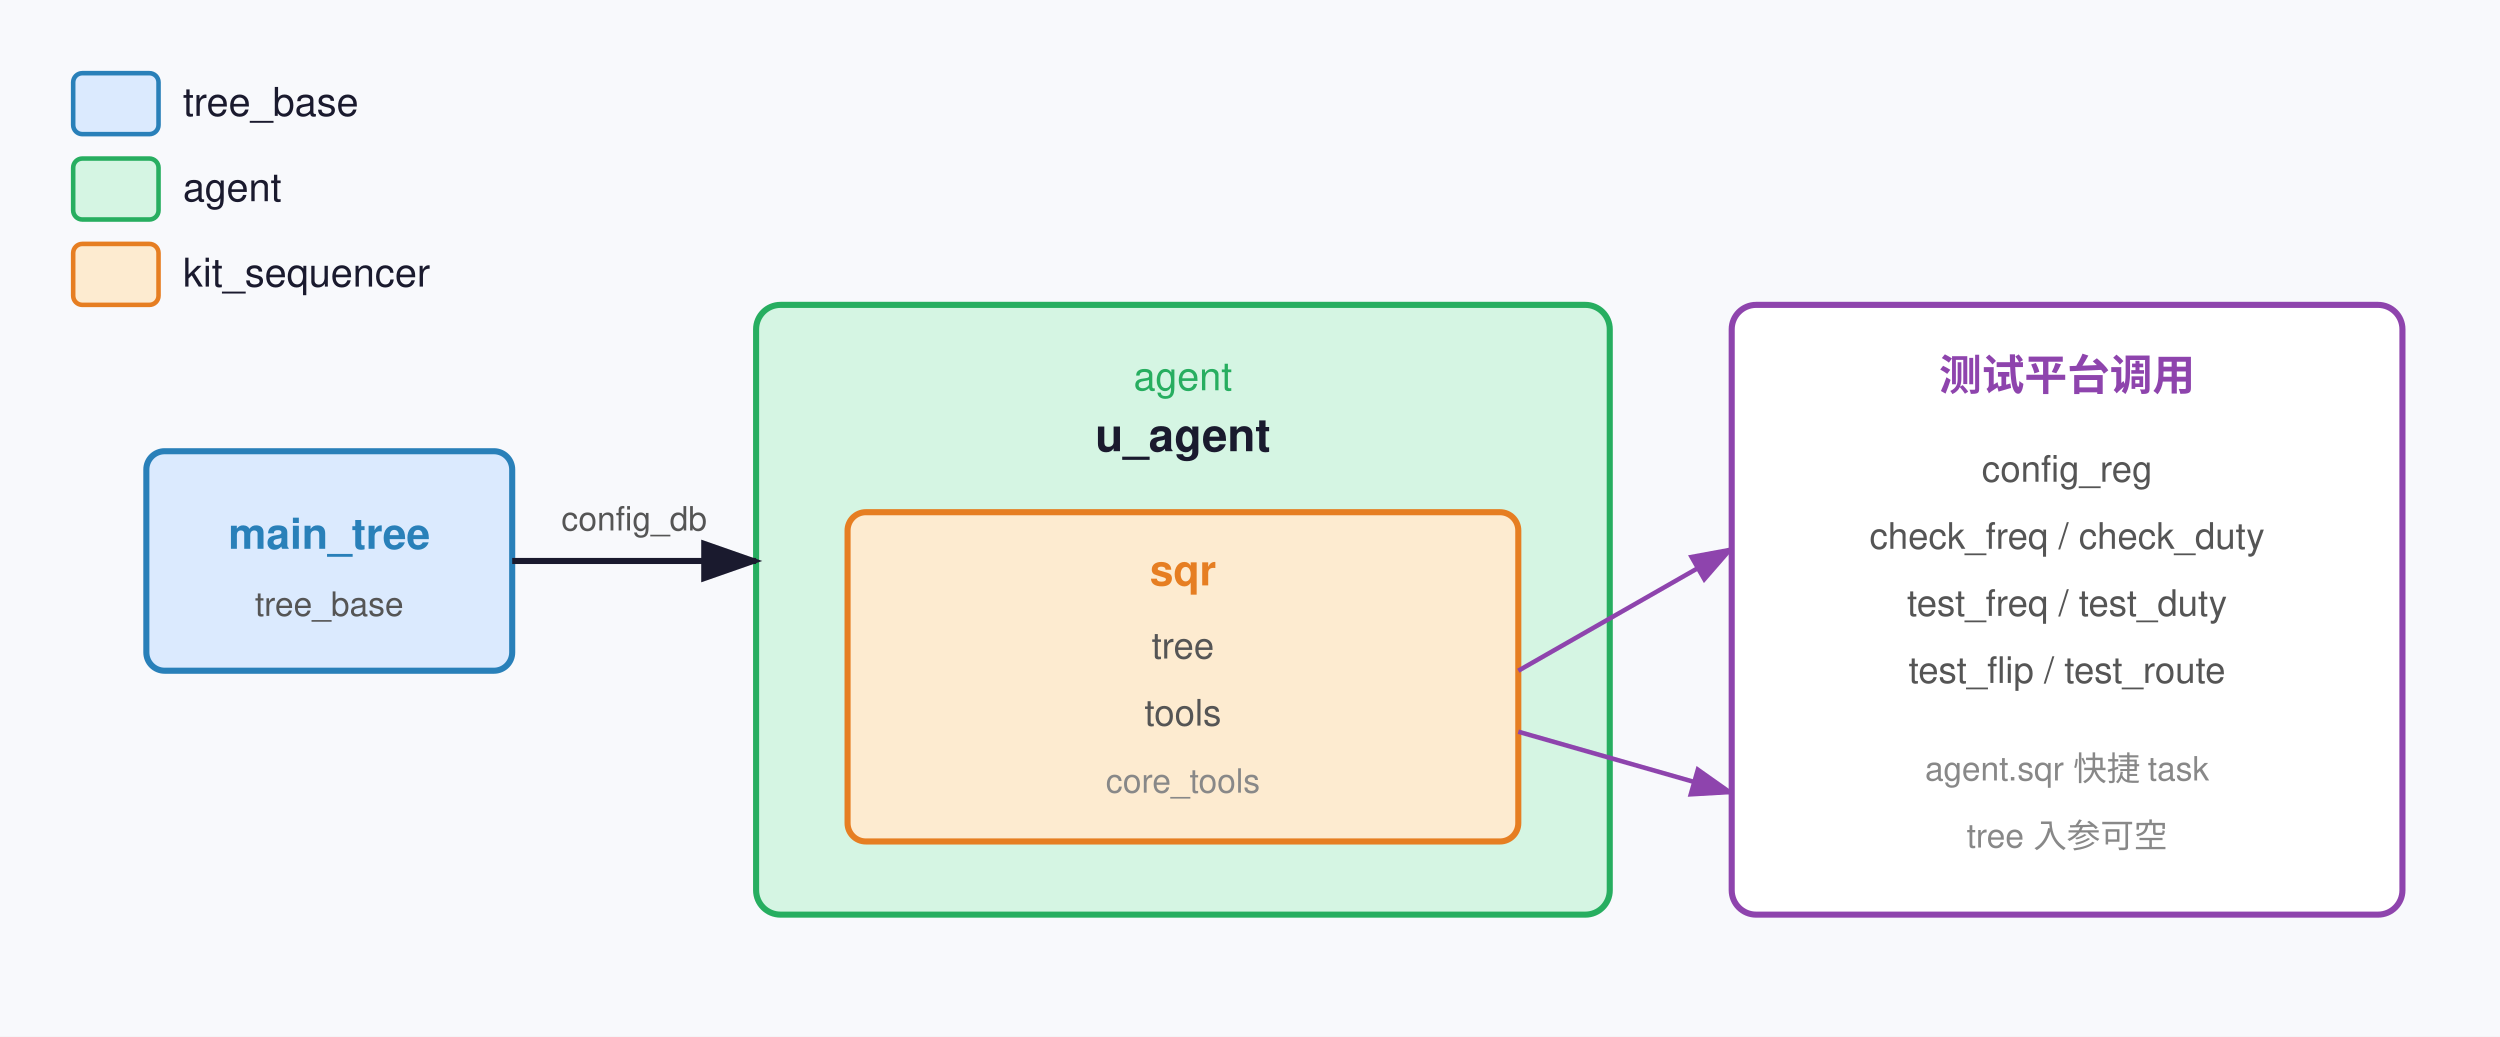
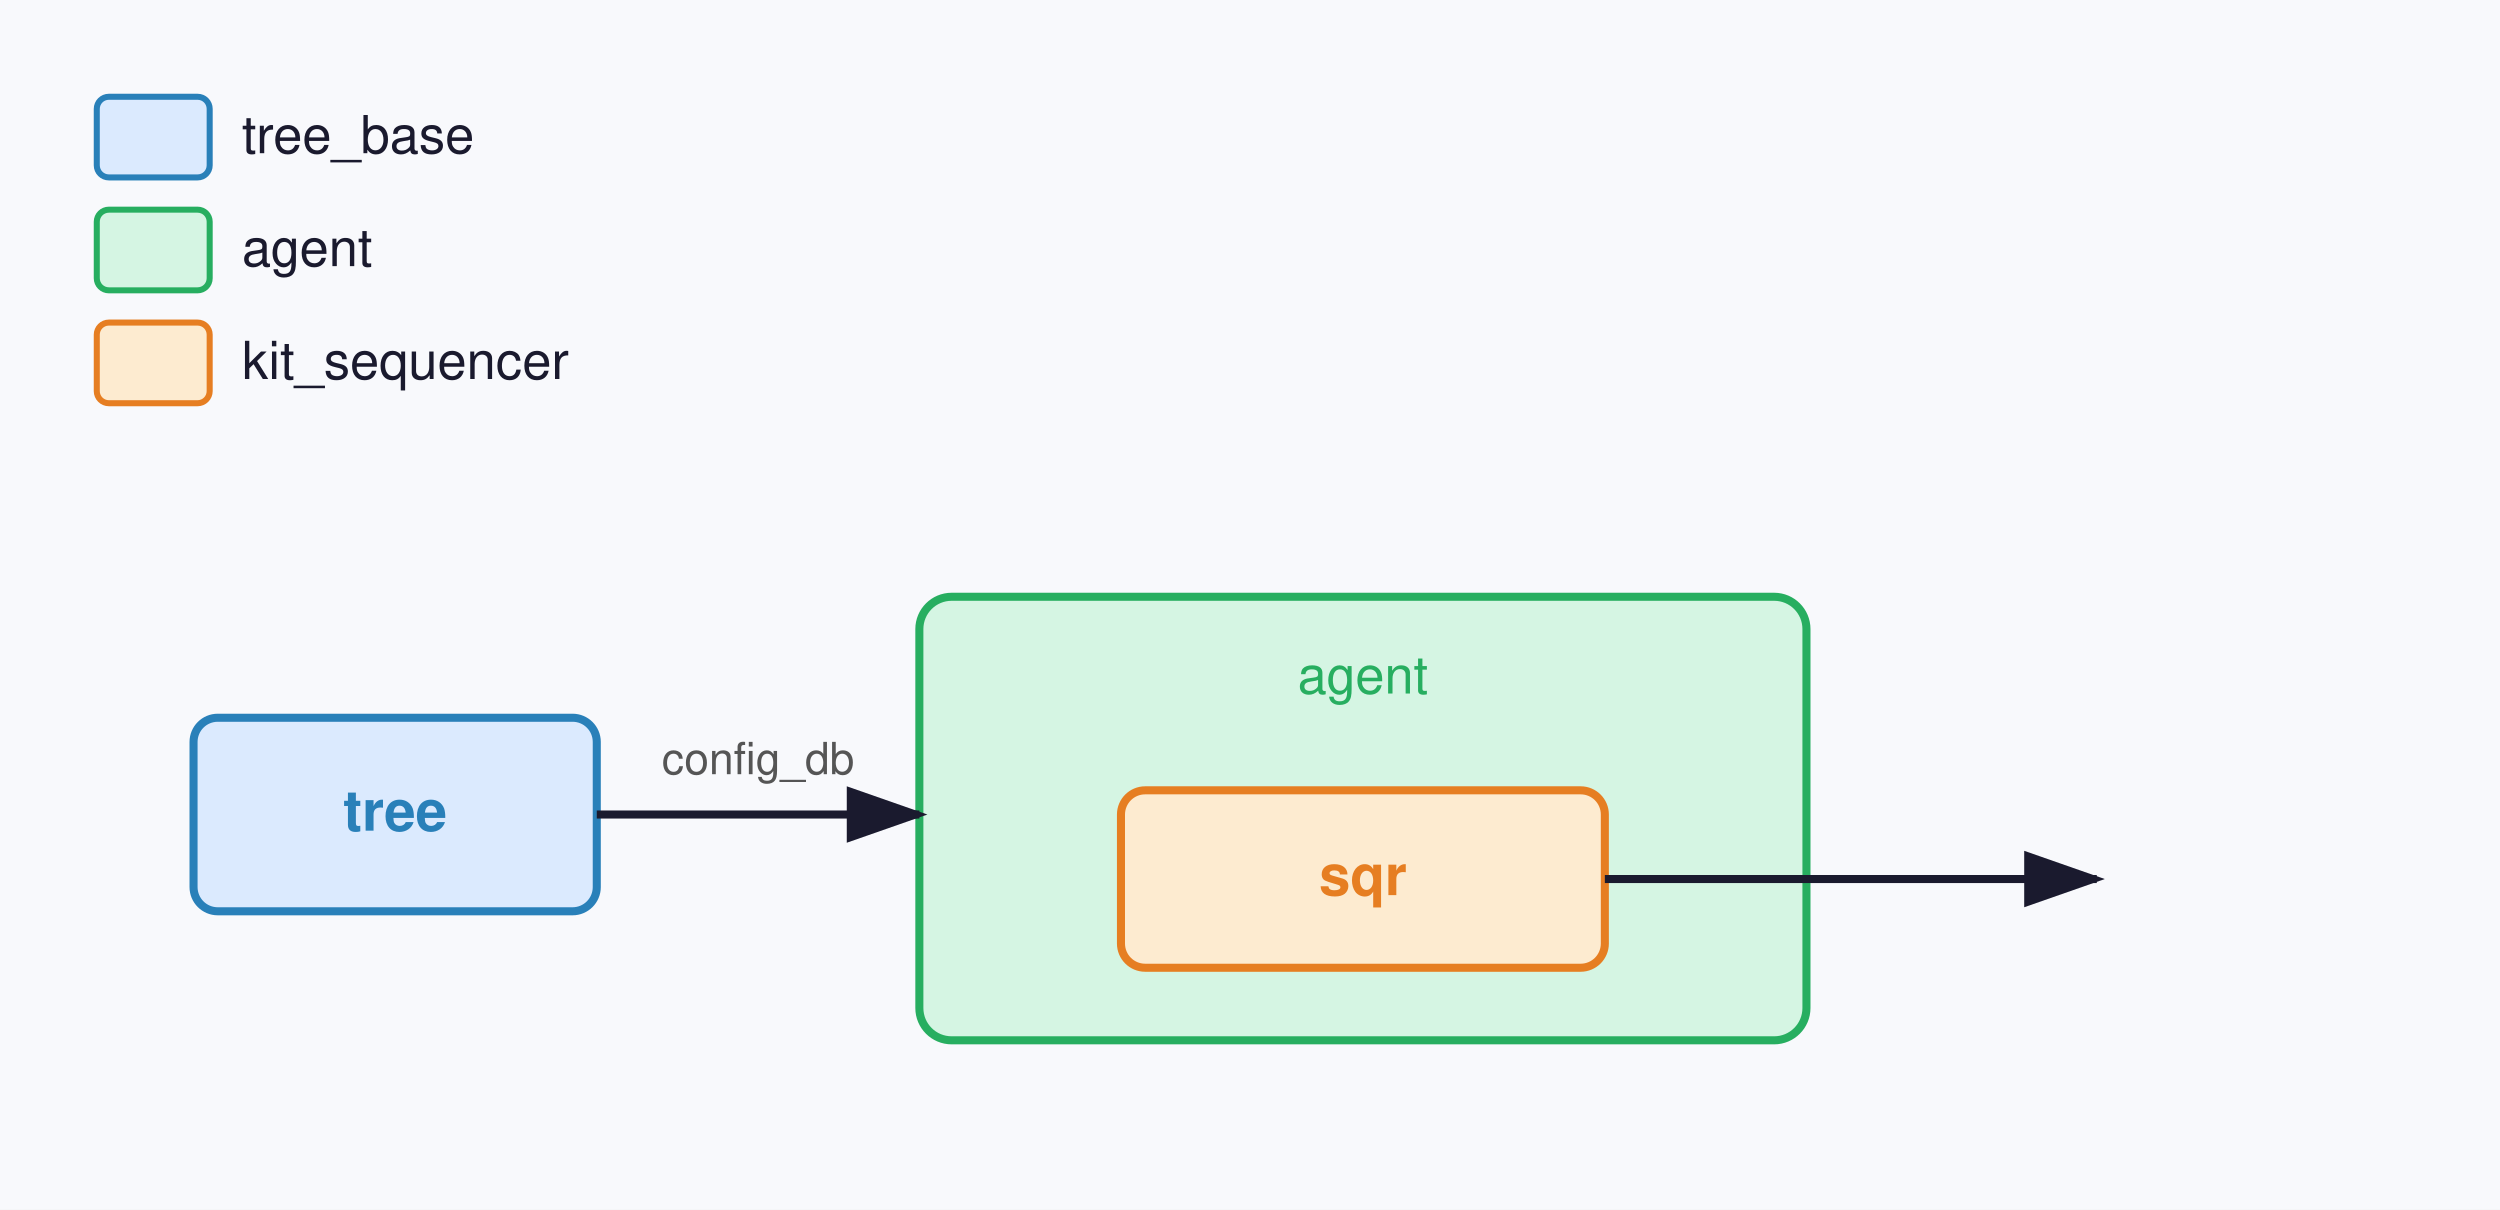
- <svg xmlns="http://www.w3.org/2000/svg" version="1.1" width="820px" height="340px" viewBox="0 0 820 340" content="&lt;mxfile host=&quot;app.diagrams.net&quot; agent=&quot;templates&quot; version=&quot;24.0.0&quot;&gt;   &lt;diagram id=&quot;component-structure&quot; name=&quot;Page-1&quot;&gt;     &lt;mxGraphModel dx=&quot;1100&quot; dy=&quot;700&quot; grid=&quot;1&quot; gridSize=&quot;10&quot; guides=&quot;1&quot; tooltips=&quot;1&quot; connect=&quot;1&quot; arrows=&quot;1&quot; fold=&quot;1&quot; page=&quot;1&quot; pageScale=&quot;1&quot; pageWidth=&quot;827&quot; pageHeight=&quot;1169&quot; math=&quot;0&quot; shadow=&quot;0&quot;&gt;       &lt;root&gt;         &lt;mxCell id=&quot;0&quot;/&gt;         &lt;mxCell id=&quot;1&quot; parent=&quot;0&quot;/&gt;          &lt;mxCell id=&quot;leg_tree&quot; value=&quot;&quot; style=&quot;rounded=1;whiteSpace=wrap;html=1;fillColor=#dbeafe;strokeColor=#2980b9;&quot; vertex=&quot;1&quot; parent=&quot;1&quot;&gt;           &lt;mxGeometry x=&quot;40&quot; y=&quot;40&quot; width=&quot;28&quot; height=&quot;20&quot; as=&quot;geometry&quot;/&gt;         &lt;/mxCell&gt;         &lt;mxCell id=&quot;leg_tree_lbl&quot; value=&quot;tree_base&quot; style=&quot;text;html=1;strokeColor=none;fillColor=none;align=left;verticalAlign=middle;&quot; vertex=&quot;1&quot; parent=&quot;1&quot;&gt;           &lt;mxGeometry x=&quot;76&quot; y=&quot;36&quot; width=&quot;80&quot; height=&quot;28&quot; as=&quot;geometry&quot;/&gt;         &lt;/mxCell&gt;         &lt;mxCell id=&quot;leg_agent&quot; value=&quot;&quot; style=&quot;rounded=1;whiteSpace=wrap;html=1;fillColor=#d5f5e3;strokeColor=#27ae60;&quot; vertex=&quot;1&quot; parent=&quot;1&quot;&gt;           &lt;mxGeometry x=&quot;40&quot; y=&quot;72&quot; width=&quot;28&quot; height=&quot;20&quot; as=&quot;geometry&quot;/&gt;         &lt;/mxCell&gt;         &lt;mxCell id=&quot;leg_agent_lbl&quot; value=&quot;agent&quot; style=&quot;text;html=1;strokeColor=none;fillColor=none;align=left;verticalAlign=middle;&quot; vertex=&quot;1&quot; parent=&quot;1&quot;&gt;           &lt;mxGeometry x=&quot;76&quot; y=&quot;68&quot; width=&quot;80&quot; height=&quot;28&quot; as=&quot;geometry&quot;/&gt;         &lt;/mxCell&gt;         &lt;mxCell id=&quot;leg_kit&quot; value=&quot;&quot; style=&quot;rounded=1;whiteSpace=wrap;html=1;fillColor=#fdebd0;strokeColor=#e67e22;&quot; vertex=&quot;1&quot; parent=&quot;1&quot;&gt;           &lt;mxGeometry x=&quot;40&quot; y=&quot;104&quot; width=&quot;28&quot; height=&quot;20&quot; as=&quot;geometry&quot;/&gt;         &lt;/mxCell&gt;         &lt;mxCell id=&quot;leg_kit_lbl&quot; value=&quot;kit_sequencer&quot; style=&quot;text;html=1;strokeColor=none;fillColor=none;align=left;verticalAlign=middle;&quot; vertex=&quot;1&quot; parent=&quot;1&quot;&gt;           &lt;mxGeometry x=&quot;76&quot; y=&quot;100&quot; width=&quot;120&quot; height=&quot;28&quot; as=&quot;geometry&quot;/&gt;         &lt;/mxCell&gt;          &lt;mxCell id=&quot;main_tree&quot; value=&quot;main_tree&quot; style=&quot;rounded=1;whiteSpace=wrap;html=1;fillColor=#dbeafe;strokeColor=#2980b9;fontStyle=1;verticalAlign=top;spacingTop=8;&quot; vertex=&quot;1&quot; parent=&quot;1&quot;&gt;           &lt;mxGeometry x=&quot;60&quot; y=&quot;200&quot; width=&quot;120&quot; height=&quot;72&quot; as=&quot;geometry&quot;/&gt;         &lt;/mxCell&gt;         &lt;mxCell id=&quot;main_tree_sub&quot; value=&quot;tree_base&quot; style=&quot;text;html=1;strokeColor=none;fillColor=none;align=center;verticalAlign=middle;fontColor=#555555;fontSize=11;&quot; vertex=&quot;1&quot; parent=&quot;1&quot;&gt;           &lt;mxGeometry x=&quot;60&quot; y=&quot;244&quot; width=&quot;120&quot; height=&quot;20&quot; as=&quot;geometry&quot;/&gt;         &lt;/mxCell&gt;          &lt;mxCell id=&quot;u_agent&quot; value=&quot;agent&quot; style=&quot;swimlane;rounded=1;whiteSpace=wrap;html=1;fillColor=#d5f5e3;strokeColor=#27ae60;startSize=28;fontStyle=0;childLayout=stackLayout;horizontal=1;horizontalStack=0;resizeParent=1;resizeLast=0;collapsible=0;&quot; vertex=&quot;1&quot; parent=&quot;1&quot;&gt;           &lt;mxGeometry x=&quot;260&quot; y=&quot;160&quot; width=&quot;280&quot; height=&quot;200&quot; as=&quot;geometry&quot;/&gt;         &lt;/mxCell&gt;         &lt;mxCell id=&quot;u_agent_inst&quot; value=&quot;u_agent&quot; style=&quot;text;html=1;strokeColor=none;fillColor=none;align=center;verticalAlign=middle;fontStyle=1;fontSize=15;&quot; vertex=&quot;1&quot; parent=&quot;u_agent&quot;&gt;           &lt;mxGeometry x=&quot;0&quot; y=&quot;28&quot; width=&quot;280&quot; height=&quot;30&quot; as=&quot;geometry&quot;/&gt;         &lt;/mxCell&gt;          &lt;mxCell id=&quot;sqr&quot; value=&quot;sqr&quot; style=&quot;rounded=1;whiteSpace=wrap;html=1;fillColor=#fdebd0;strokeColor=#e67e22;fontStyle=1;verticalAlign=top;spacingTop=6;&quot; vertex=&quot;1&quot; parent=&quot;u_agent&quot;&gt;           &lt;mxGeometry x=&quot;30&quot; y=&quot;70&quot; width=&quot;220&quot; height=&quot;108&quot; as=&quot;geometry&quot;/&gt;         &lt;/mxCell&gt;         &lt;mxCell id=&quot;sqr_tree&quot; value=&quot;tree&quot; style=&quot;text;html=1;strokeColor=none;fillColor=none;align=center;verticalAlign=middle;fontColor=#555555;fontSize=12;&quot; vertex=&quot;1&quot; parent=&quot;u_agent&quot;&gt;           &lt;mxGeometry x=&quot;30&quot; y=&quot;100&quot; width=&quot;220&quot; height=&quot;24&quot; as=&quot;geometry&quot;/&gt;         &lt;/mxCell&gt;         &lt;mxCell id=&quot;sqr_tools&quot; value=&quot;tools&quot; style=&quot;text;html=1;strokeColor=none;fillColor=none;align=center;verticalAlign=middle;fontColor=#555555;fontSize=12;&quot; vertex=&quot;1&quot; parent=&quot;u_agent&quot;&gt;           &lt;mxGeometry x=&quot;30&quot; y=&quot;124&quot; width=&quot;220&quot; height=&quot;24&quot; as=&quot;geometry&quot;/&gt;         &lt;/mxCell&gt;         &lt;mxCell id=&quot;sqr_core&quot; value=&quot;core_tools&quot; style=&quot;text;html=1;strokeColor=none;fillColor=none;align=center;verticalAlign=middle;fontColor=#888888;fontSize=11;&quot; vertex=&quot;1&quot; parent=&quot;u_agent&quot;&gt;           &lt;mxGeometry x=&quot;30&quot; y=&quot;148&quot; width=&quot;220&quot; height=&quot;20&quot; as=&quot;geometry&quot;/&gt;         &lt;/mxCell&gt;          &lt;mxCell id=&quot;caller&quot; value=&quot;测试平台调用&amp;#xa;&amp;#xa;config_reg&amp;#xa;check_freq / check_duty&amp;#xa;test_freq / test_duty&amp;#xa;test_flip / test_route&amp;#xa;&amp;#xa;agent.sqr 快捷 task&amp;#xa;tree 入参可空&quot; style=&quot;rounded=1;whiteSpace=wrap;html=1;fillColor=#ffffff;strokeColor=#8e44ad;fontStyle=1;verticalAlign=top;spacingTop=8;align=center;&quot; vertex=&quot;1&quot; parent=&quot;1&quot;&gt;           &lt;mxGeometry x=&quot;600&quot; y=&quot;160&quot; width=&quot;220&quot; height=&quot;200&quot; as=&quot;geometry&quot;/&gt;         &lt;/mxCell&gt;          &lt;mxCell id=&quot;e_cfg&quot; value=&quot;config_db&quot; style=&quot;edgeStyle=none;rounded=0;orthogonalLoop=1;jettySize=auto;html=1;endArrow=classic;endFill=1;fontSize=11;fontColor=#555555;&quot; edge=&quot;1&quot; parent=&quot;1&quot; source=&quot;main_tree&quot; target=&quot;u_agent&quot;&gt;           &lt;mxGeometry relative=&quot;1&quot; as=&quot;geometry&quot;/&gt;         &lt;/mxCell&gt;         &lt;mxCell id=&quot;e_use1&quot; style=&quot;edgeStyle=none;rounded=0;orthogonalLoop=1;jettySize=auto;html=1;endArrow=classic;endFill=1;strokeColor=#8e44ad;&quot; edge=&quot;1&quot; parent=&quot;1&quot; source=&quot;sqr&quot; target=&quot;caller&quot;&gt;           &lt;mxGeometry relative=&quot;1&quot; as=&quot;geometry&quot;&gt;             &lt;Array as=&quot;points&quot;&gt;               &lt;mxPoint x=&quot;540&quot; y=&quot;250&quot;/&gt;               &lt;mxPoint x=&quot;540&quot; y=&quot;200&quot;/&gt;             &lt;/Array&gt;           &lt;/mxGeometry&gt;         &lt;/mxCell&gt;         &lt;mxCell id=&quot;e_use2&quot; style=&quot;edgeStyle=none;rounded=0;orthogonalLoop=1;jettySize=auto;html=1;endArrow=classic;endFill=1;strokeColor=#8e44ad;&quot; edge=&quot;1&quot; parent=&quot;1&quot; source=&quot;sqr&quot; target=&quot;caller&quot;&gt;           &lt;mxGeometry relative=&quot;1&quot; as=&quot;geometry&quot;&gt;             &lt;Array as=&quot;points&quot;&gt;               &lt;mxPoint x=&quot;540&quot; y=&quot;260&quot;/&gt;               &lt;mxPoint x=&quot;540&quot; y=&quot;240&quot;/&gt;             &lt;/Array&gt;           &lt;/mxGeometry&gt;         &lt;/mxCell&gt;         &lt;mxCell id=&quot;e_use3&quot; style=&quot;edgeStyle=none;rounded=0;orthogonalLoop=1;jettySize=auto;html=1;endArrow=classic;endFill=1;strokeColor=#8e44ad;&quot; edge=&quot;1&quot; parent=&quot;1&quot; source=&quot;sqr&quot; target=&quot;caller&quot;&gt;           &lt;mxGeometry relative=&quot;1&quot; as=&quot;geometry&quot;&gt;             &lt;Array as=&quot;points&quot;&gt;               &lt;mxPoint x=&quot;540&quot; y=&quot;270&quot;/&gt;               &lt;mxPoint x=&quot;540&quot; y=&quot;280&quot;/&gt;             &lt;/Array&gt;           &lt;/mxGeometry&gt;         &lt;/mxCell&gt;       &lt;/root&gt;     &lt;/mxGraphModel&gt;   &lt;/diagram&gt; &lt;/mxfile&gt; " style="background-color: rgb(248, 249, 252);">
-   <rect width="820" height="340" fill="#f8f9fc" />
+ <svg xmlns="http://www.w3.org/2000/svg" version="1.1" width="620px" height="300px" viewBox="0 0 620 300" content="&lt;mxfile host=&quot;app.diagrams.net&quot; agent=&quot;templates&quot; version=&quot;24.0.0&quot;&gt;   &lt;diagram id=&quot;component-structure&quot; name=&quot;Page-1&quot;&gt;     &lt;mxGraphModel dx=&quot;1100&quot; dy=&quot;700&quot; grid=&quot;1&quot; gridSize=&quot;10&quot; guides=&quot;1&quot; tooltips=&quot;1&quot; connect=&quot;1&quot; arrows=&quot;1&quot; fold=&quot;1&quot; page=&quot;1&quot; pageScale=&quot;1&quot; pageWidth=&quot;827&quot; pageHeight=&quot;1169&quot; math=&quot;0&quot; shadow=&quot;0&quot;&gt;       &lt;root&gt;         &lt;mxCell id=&quot;0&quot;/&gt;         &lt;mxCell id=&quot;1&quot; parent=&quot;0&quot;/&gt;          &lt;mxCell id=&quot;leg_tree&quot; value=&quot;&quot; style=&quot;rounded=1;whiteSpace=wrap;html=1;fillColor=#dbeafe;strokeColor=#2980b9;&quot; vertex=&quot;1&quot; parent=&quot;1&quot;&gt;           &lt;mxGeometry x=&quot;40&quot; y=&quot;40&quot; width=&quot;28&quot; height=&quot;20&quot; as=&quot;geometry&quot;/&gt;         &lt;/mxCell&gt;         &lt;mxCell id=&quot;leg_tree_lbl&quot; value=&quot;tree_base&quot; style=&quot;text;html=1;strokeColor=none;fillColor=none;align=left;verticalAlign=middle;&quot; vertex=&quot;1&quot; parent=&quot;1&quot;&gt;           &lt;mxGeometry x=&quot;76&quot; y=&quot;36&quot; width=&quot;80&quot; height=&quot;28&quot; as=&quot;geometry&quot;/&gt;         &lt;/mxCell&gt;         &lt;mxCell id=&quot;leg_agent&quot; value=&quot;&quot; style=&quot;rounded=1;whiteSpace=wrap;html=1;fillColor=#d5f5e3;strokeColor=#27ae60;&quot; vertex=&quot;1&quot; parent=&quot;1&quot;&gt;           &lt;mxGeometry x=&quot;40&quot; y=&quot;72&quot; width=&quot;28&quot; height=&quot;20&quot; as=&quot;geometry&quot;/&gt;         &lt;/mxCell&gt;         &lt;mxCell id=&quot;leg_agent_lbl&quot; value=&quot;agent&quot; style=&quot;text;html=1;strokeColor=none;fillColor=none;align=left;verticalAlign=middle;&quot; vertex=&quot;1&quot; parent=&quot;1&quot;&gt;           &lt;mxGeometry x=&quot;76&quot; y=&quot;68&quot; width=&quot;80&quot; height=&quot;28&quot; as=&quot;geometry&quot;/&gt;         &lt;/mxCell&gt;         &lt;mxCell id=&quot;leg_kit&quot; value=&quot;&quot; style=&quot;rounded=1;whiteSpace=wrap;html=1;fillColor=#fdebd0;strokeColor=#e67e22;&quot; vertex=&quot;1&quot; parent=&quot;1&quot;&gt;           &lt;mxGeometry x=&quot;40&quot; y=&quot;104&quot; width=&quot;28&quot; height=&quot;20&quot; as=&quot;geometry&quot;/&gt;         &lt;/mxCell&gt;         &lt;mxCell id=&quot;leg_kit_lbl&quot; value=&quot;kit_sequencer&quot; style=&quot;text;html=1;strokeColor=none;fillColor=none;align=left;verticalAlign=middle;&quot; vertex=&quot;1&quot; parent=&quot;1&quot;&gt;           &lt;mxGeometry x=&quot;76&quot; y=&quot;100&quot; width=&quot;120&quot; height=&quot;28&quot; as=&quot;geometry&quot;/&gt;         &lt;/mxCell&gt;          &lt;mxCell id=&quot;tree_inst&quot; value=&quot;tree&quot; style=&quot;rounded=1;whiteSpace=wrap;html=1;fillColor=#dbeafe;strokeColor=#2980b9;align=center;verticalAlign=middle;fontStyle=1;&quot; vertex=&quot;1&quot; parent=&quot;1&quot;&gt;           &lt;mxGeometry x=&quot;60&quot; y=&quot;200&quot; width=&quot;100&quot; height=&quot;48&quot; as=&quot;geometry&quot;/&gt;         &lt;/mxCell&gt;          &lt;mxCell id=&quot;u_agent&quot; value=&quot;agent&quot; style=&quot;swimlane;rounded=1;whiteSpace=wrap;html=1;fillColor=#d5f5e3;strokeColor=#27ae60;startSize=28;fontStyle=0;collapsible=0;&quot; vertex=&quot;1&quot; parent=&quot;1&quot;&gt;           &lt;mxGeometry x=&quot;240&quot; y=&quot;170&quot; width=&quot;220&quot; height=&quot;110&quot; as=&quot;geometry&quot;/&gt;         &lt;/mxCell&gt;          &lt;mxCell id=&quot;sqr&quot; value=&quot;sqr&quot; style=&quot;rounded=1;whiteSpace=wrap;html=1;fillColor=#fdebd0;strokeColor=#e67e22;align=center;verticalAlign=middle;fontStyle=1;&quot; vertex=&quot;1&quot; parent=&quot;u_agent&quot;&gt;           &lt;mxGeometry x=&quot;50&quot; y=&quot;48&quot; width=&quot;120&quot; height=&quot;44&quot; as=&quot;geometry&quot;/&gt;         &lt;/mxCell&gt;          &lt;mxCell id=&quot;use_tip&quot; value=&quot;&quot; style=&quot;ellipse;whiteSpace=wrap;html=1;fillColor=none;strokeColor=none;&quot; vertex=&quot;1&quot; parent=&quot;1&quot;&gt;           &lt;mxGeometry x=&quot;520&quot; y=&quot;224&quot; width=&quot;1&quot; height=&quot;1&quot; as=&quot;geometry&quot;/&gt;         &lt;/mxCell&gt;          &lt;mxCell id=&quot;e_cfg&quot; value=&quot;config_db&quot; style=&quot;edgeStyle=none;rounded=0;orthogonalLoop=1;jettySize=auto;html=1;endArrow=classic;endFill=1;fontSize=11;fontColor=#555555;&quot; edge=&quot;1&quot; parent=&quot;1&quot; source=&quot;tree_inst&quot; target=&quot;u_agent&quot;&gt;           &lt;mxGeometry relative=&quot;1&quot; as=&quot;geometry&quot;/&gt;         &lt;/mxCell&gt;         &lt;mxCell id=&quot;e_use&quot; style=&quot;edgeStyle=none;rounded=0;orthogonalLoop=1;jettySize=auto;html=1;endArrow=classic;endFill=1;strokeColor=#1a1a2e;&quot; edge=&quot;1&quot; parent=&quot;1&quot; source=&quot;sqr&quot; target=&quot;use_tip&quot;&gt;           &lt;mxGeometry relative=&quot;1&quot; as=&quot;geometry&quot;/&gt;         &lt;/mxCell&gt;       &lt;/root&gt;     &lt;/mxGraphModel&gt;   &lt;/diagram&gt; &lt;/mxfile&gt; " style="background-color: rgb(248, 249, 252);">
+   <rect width="620" height="300" fill="#f8f9fc" />
  <defs>
    <marker id="arr" markerWidth="10" markerHeight="7" refX="9" refY="3.5" orient="auto">
      <polygon points="0 0, 10 3.5, 0 7" fill="#1a1a2e" />
-     </marker>
-     <marker id="arrUse" markerWidth="10" markerHeight="7" refX="9" refY="3.5" orient="auto">
-       <polygon points="0 0, 10 3.5, 0 7" fill="#8e44ad" />
    </marker>
  </defs>
  <rect x="24" y="24" width="28" height="20" rx="3" fill="#dbeafe" stroke="#2980b9" stroke-width="1.5" />
  <text x="60" y="38" font-family="Helvetica, Arial, sans-serif" font-size="13" fill="#1a1a2e">tree_base</text>
  <rect x="24" y="52" width="28" height="20" rx="3" fill="#d5f5e3" stroke="#27ae60" stroke-width="1.5" />
  <text x="60" y="66" font-family="Helvetica, Arial, sans-serif" font-size="13" fill="#1a1a2e">agent</text>
  <rect x="24" y="80" width="28" height="20" rx="3" fill="#fdebd0" stroke="#e67e22" stroke-width="1.5" />
  <text x="60" y="94" font-family="Helvetica, Arial, sans-serif" font-size="13" fill="#1a1a2e">kit_sequencer</text>
-   <rect x="48" y="148" width="120" height="72" rx="6" fill="#dbeafe" stroke="#2980b9" stroke-width="2" />
-   <text x="108" y="180" text-anchor="middle" font-family="Helvetica, Arial, sans-serif" font-size="14" font-weight="bold" fill="#2980b9">main_tree</text>
-   <text x="108" y="202" text-anchor="middle" font-family="Helvetica, Arial, sans-serif" font-size="11" fill="#555">tree_base</text>
-   <rect x="248" y="100" width="280" height="200" rx="8" fill="#d5f5e3" stroke="#27ae60" stroke-width="2" />
-   <text x="388" y="128" text-anchor="middle" font-family="Helvetica, Arial, sans-serif" font-size="13" fill="#27ae60">agent</text>
-   <text x="388" y="148" text-anchor="middle" font-family="Helvetica, Arial, sans-serif" font-size="15" font-weight="bold" fill="#1a1a2e">u_agent</text>
-   <rect x="278" y="168" width="220" height="108" rx="6" fill="#fdebd0" stroke="#e67e22" stroke-width="2" />
-   <text x="388" y="192" text-anchor="middle" font-family="Helvetica, Arial, sans-serif" font-size="14" font-weight="bold" fill="#e67e22">sqr</text>
-   <text x="388" y="216" text-anchor="middle" font-family="Helvetica, Arial, sans-serif" font-size="12" fill="#555">tree</text>
-   <text x="388" y="238" text-anchor="middle" font-family="Helvetica, Arial, sans-serif" font-size="12" fill="#555">tools</text>
-   <text x="388" y="260" text-anchor="middle" font-family="Helvetica, Arial, sans-serif" font-size="11" fill="#888">core_tools</text>
-   <line x1="168" y1="184" x2="248" y2="184" stroke="#1a1a2e" stroke-width="2" marker-end="url(#arr)" />
-   <text x="208" y="174" text-anchor="middle" font-family="Helvetica, Arial, sans-serif" font-size="11" fill="#555">config_db</text>
-   <line x1="498" y1="220" x2="568" y2="180" stroke="#8e44ad" stroke-width="1.5" marker-end="url(#arrUse)" />
-   <line x1="498" y1="240" x2="568" y2="260" stroke="#8e44ad" stroke-width="1.5" marker-end="url(#arrUse)" />
-   <rect x="568" y="100" width="220" height="200" rx="8" fill="#ffffff" stroke="#8e44ad" stroke-width="2" />
-   <text x="678" y="128" text-anchor="middle" font-family="Helvetica, Arial, sans-serif" font-size="14" font-weight="bold" fill="#8e44ad">测试平台调用</text>
-   <text x="678" y="158" text-anchor="middle" font-family="Helvetica, Arial, sans-serif" font-size="12" fill="#555">config_reg</text>
-   <text x="678" y="180" text-anchor="middle" font-family="Helvetica, Arial, sans-serif" font-size="12" fill="#555">check_freq / check_duty</text>
-   <text x="678" y="202" text-anchor="middle" font-family="Helvetica, Arial, sans-serif" font-size="12" fill="#555">test_freq / test_duty</text>
-   <text x="678" y="224" text-anchor="middle" font-family="Helvetica, Arial, sans-serif" font-size="12" fill="#555">test_flip / test_route</text>
-   <text x="678" y="256" text-anchor="middle" font-family="Helvetica, Arial, sans-serif" font-size="11" fill="#888">agent.sqr 快捷 task</text>
-   <text x="678" y="278" text-anchor="middle" font-family="Helvetica, Arial, sans-serif" font-size="11" fill="#888">tree 入参可空</text>
+   <rect x="48" y="178" width="100" height="48" rx="6" fill="#dbeafe" stroke="#2980b9" stroke-width="2" />
+   <text x="98" y="206" text-anchor="middle" font-family="Helvetica, Arial, sans-serif" font-size="14" font-weight="bold" fill="#2980b9">tree</text>
+   <rect x="228" y="148" width="220" height="110" rx="8" fill="#d5f5e3" stroke="#27ae60" stroke-width="2" />
+   <text x="338" y="172" text-anchor="middle" font-family="Helvetica, Arial, sans-serif" font-size="13" fill="#27ae60">agent</text>
+   <rect x="278" y="196" width="120" height="44" rx="6" fill="#fdebd0" stroke="#e67e22" stroke-width="2" />
+   <text x="338" y="222" text-anchor="middle" font-family="Helvetica, Arial, sans-serif" font-size="14" font-weight="bold" fill="#e67e22">sqr</text>
+   <line x1="148" y1="202" x2="228" y2="202" stroke="#1a1a2e" stroke-width="2" marker-end="url(#arr)" />
+   <text x="188" y="192" text-anchor="middle" font-family="Helvetica, Arial, sans-serif" font-size="11" fill="#555">config_db</text>
+   <line x1="398" y1="218" x2="520" y2="218" stroke="#1a1a2e" stroke-width="2" marker-end="url(#arr)" />
</svg>
